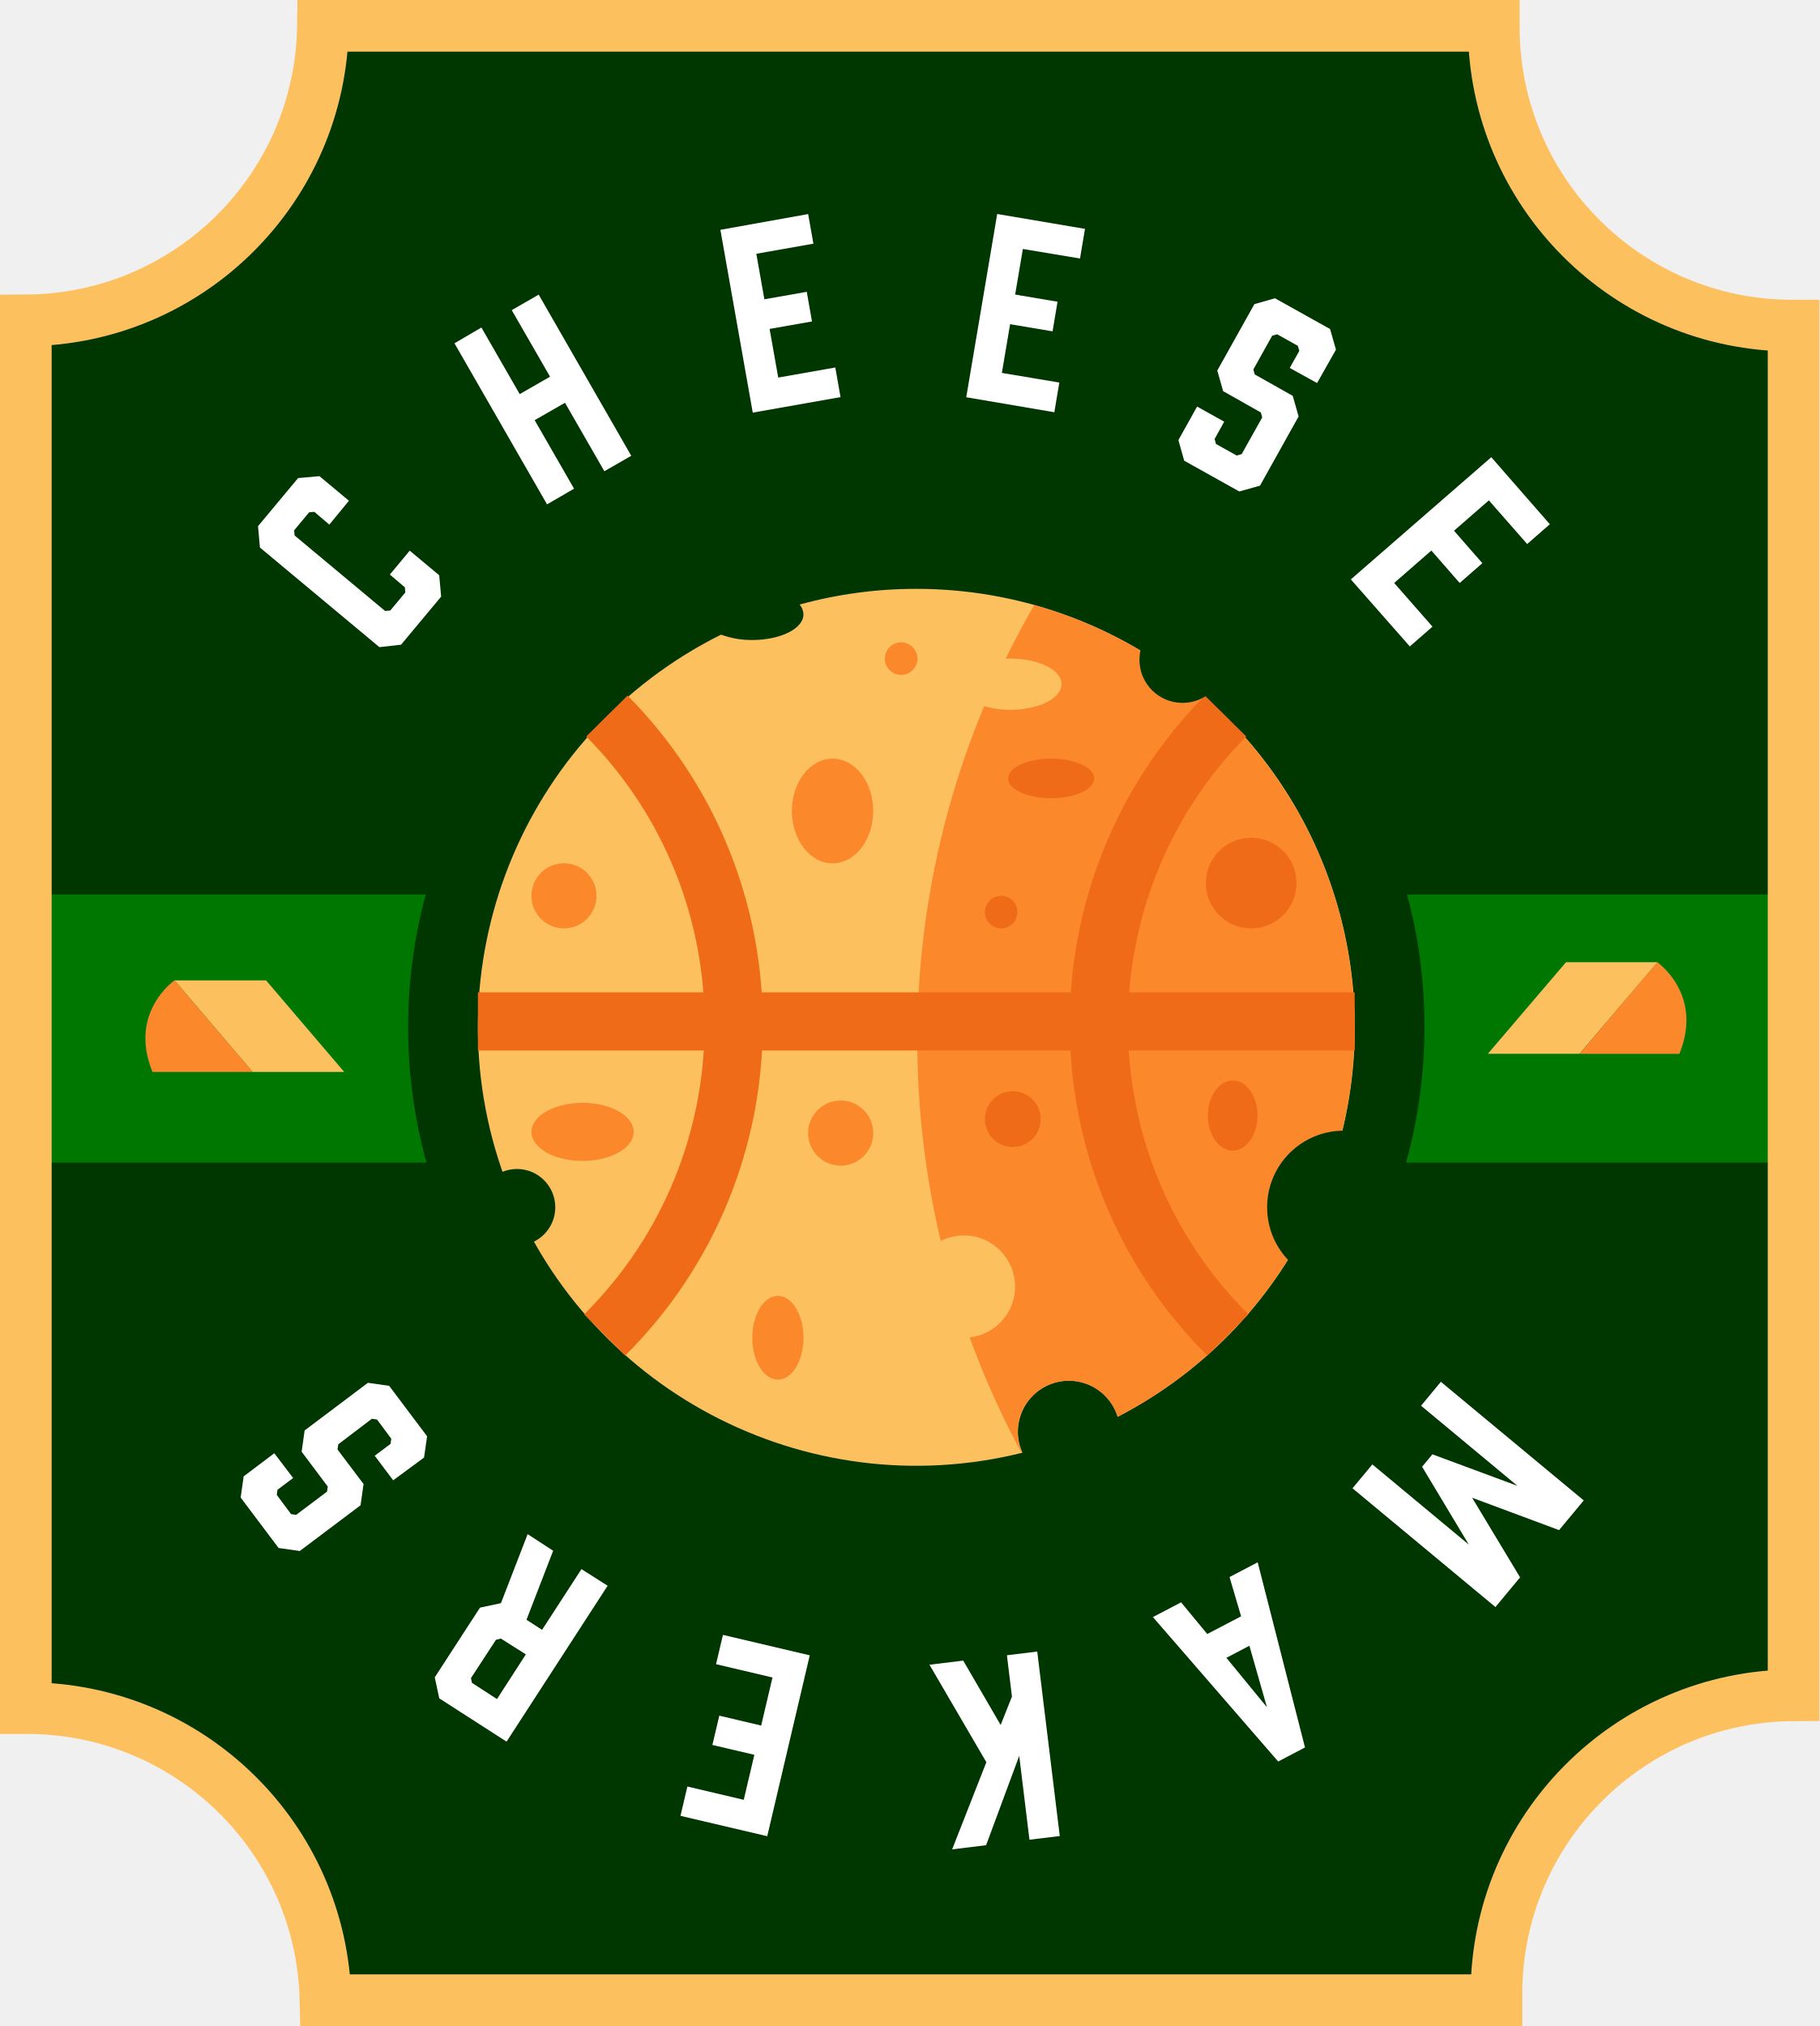
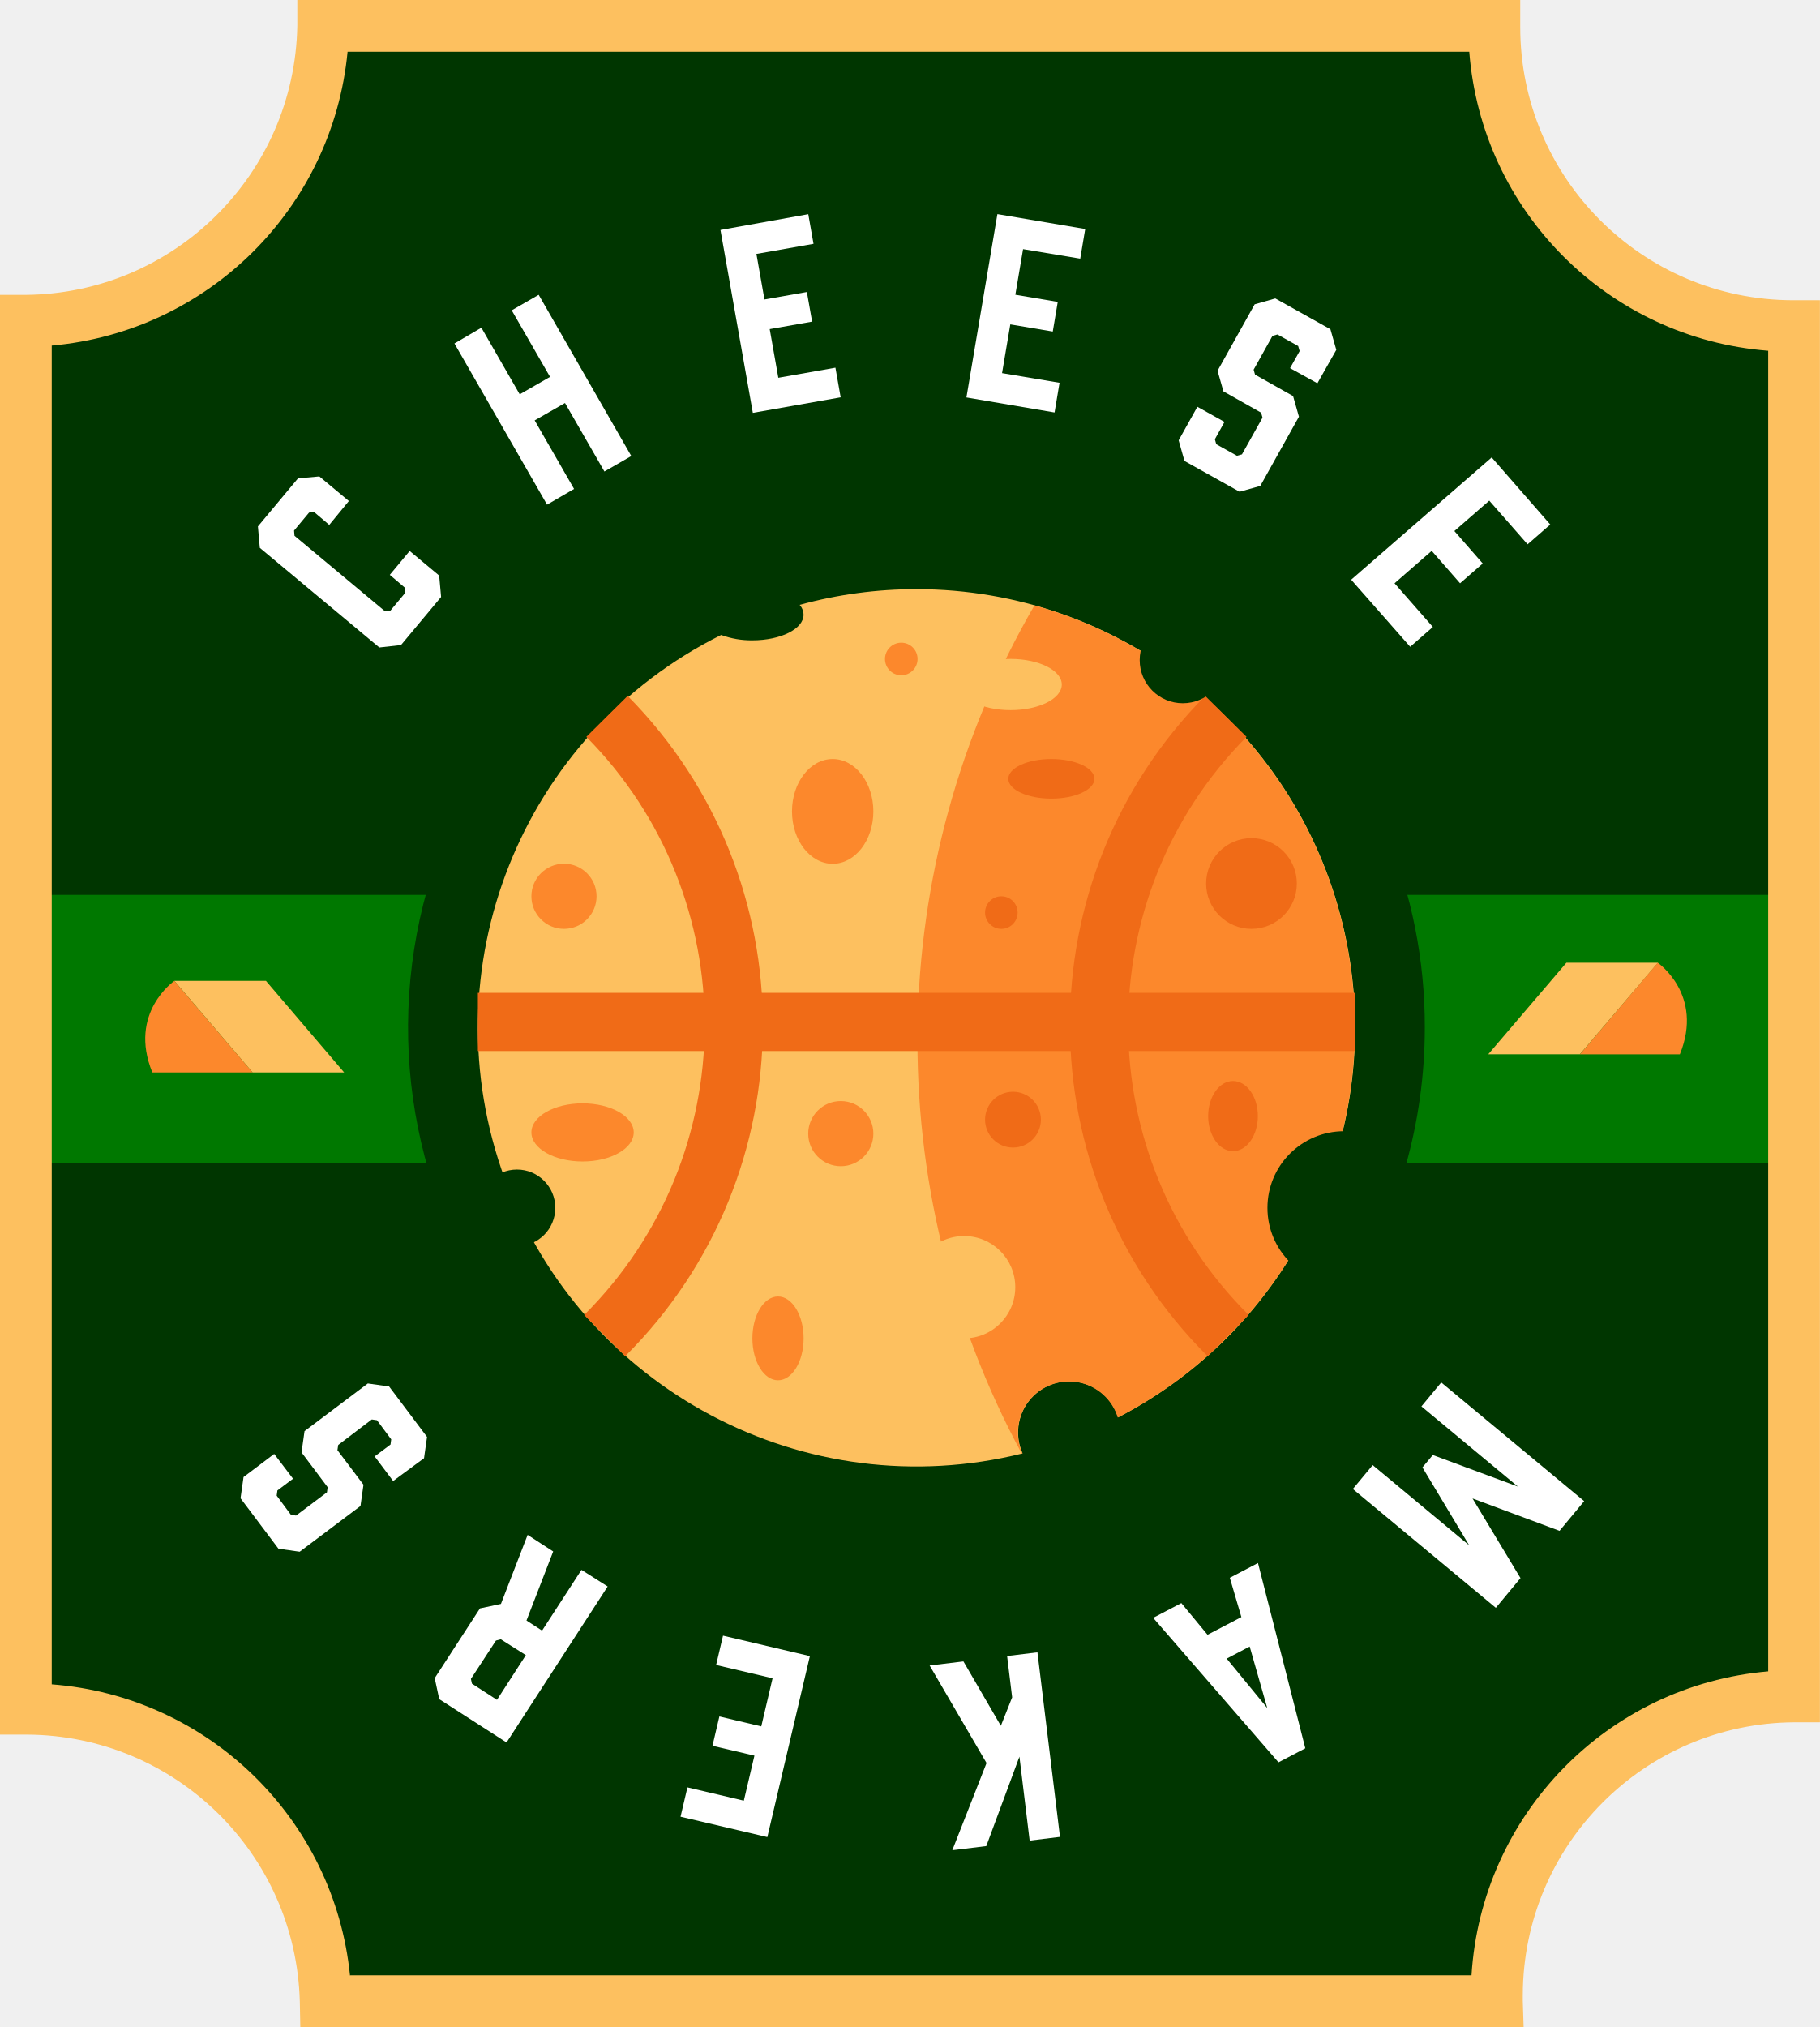
- <svg xmlns="http://www.w3.org/2000/svg" id="Layer_1" data-name="Layer 1" version="1.1" width="284.98" height="317.31">
+ <svg xmlns="http://www.w3.org/2000/svg" id="Layer_1" data-name="Layer 1" version="1.1" width="284.94" height="317.32">
  <defs id="defs4">
-     <style id="style2">.cls-3{fill:#fff}.cls-4{fill:#fdc05f}.cls-5{fill:#003600}.cls-6{fill:#fc882c}.cls-7{fill:#f06b17}.cls-10{fill:none;stroke-miterlimit:10;stroke:#f06b17;stroke-width:9.11px}</style>
+     <style id="style2">.cls-3{fill:#fff}.cls-4{fill:#fdc05f}.cls-5{fill:#003600}.cls-6{fill:#fc882c}.cls-7{fill:#f06b17}</style>
  </defs>
-   <path class="cls-5" d="M280.725 50.995a46.75 46.75 0 0 1-46.75-46.75v-.2H50.585a46.74 46.74 0 0 1-46.54 46.13v217.35h.2a46.76 46.76 0 0 1 46.74 45.74h183.41v-1a46.75 46.75 0 0 1 46.54-46.75V50.995z" id="path220" style="fill:#003600" />
-   <path id="rect222" style="fill:#007800" d="M3.975 140.085h280v42h-280z" />
-   <path class="cls-4" id="polygon224" style="fill:#fdc05f" transform="translate(-116.415 -753.005)" d="M361.7 903.71h14.34l-12.23 14.34h-14.35z" />
-   <path class="cls-6" d="M259.585 150.705s7.27 5 3.46 14.35h-15.65z" id="path226" style="fill:#fc882c" />
-   <path class="cls-4" id="polygon228" style="fill:#fdc05f" transform="translate(-116.415 -753.005)" d="M158.09 906.55h-14.34l12.24 14.34h14.34z" />
-   <path class="cls-6" d="M27.335 153.545s-7.27 5-3.45 14.34h15.7z" id="path230" style="fill:#fc882c" />
-   <path class="cls-5" d="M199.795 104.605a79.66 79.66 0 0 0-77.46-20.45l-16.36 4.5 1.18 1.42a79.6 79.6 0 0 0-19.92 127.09 79 79 0 0 0 56.28 23.31 80 80 0 0 0 19.26-2.35l5.22-1.29.25.9 3.58-1.86 3.91-1-.4-.85 4.78-2.47a79.61 79.61 0 0 0 43-70.7 79.05 79.05 0 0 0-23.32-56.25z" id="path232" style="fill:#003600" />
-   <path class="cls-4" d="M143.515 92.225a68.87 68.87 0 0 0-18.28 2.46 2.4 2.4 0 0 1 .61 1.55c0 2.21-3.58 4-8 4a13.64 13.64 0 0 1-4.9-.84 68.68 68.68 0 0 0 47.2 128.13 8 8 0 1 1 14.94-5.64 68.67 68.67 0 0 0-31.56-129.66z" id="path234" style="fill:#fdc05f" />
-   <circle class="cls-5" cx="80.975" cy="189.085" r="6" id="circle236" style="fill:#003600" />
-   <path class="cls-6" d="M162.005 94.745a136 136 0 0 0-2 132.8h.1a8 8 0 1 1 14.94-5.64 68.68 68.68 0 0 0-13.07-127.14z" id="path238" style="fill:#fc882c" />
-   <path class="cls-10" d="M94.705 209.085a68.64 68.64 0 0 0 .36-96.94" id="path240" style="fill:none;stroke:#f06b17;stroke-width:9.11px;stroke-miterlimit:10" />
-   <path class="cls-10" d="M192.325 209.085a68.66 68.66 0 0 1-.36-96.94" id="path242" style="fill:none;stroke:#f06b17;stroke-width:9.11px;stroke-miterlimit:10" />
-   <path class="cls-10" id="line244" style="fill:none;stroke:#f06b17;stroke-width:9.11px;stroke-miterlimit:10" d="M74.855 159.975h137.33" />
-   <ellipse class="cls-4" cx="158.265" cy="107.155" rx="8.01" ry="4.01" id="ellipse246" style="fill:#fdc05f" />
-   <ellipse class="cls-6" cx="130.405" cy="127.015" rx="6.37" ry="8.2" id="ellipse248" style="fill:#fc882c" />
-   <circle class="cls-4" cx="150.985" cy="201.505" r="8.01" id="circle250" style="fill:#fdc05f" />
-   <ellipse class="cls-7" cx="164.645" cy="121.915" rx="6.74" ry="3.1" id="ellipse252" style="fill:#f06b17" />
-   <circle class="cls-7" cx="158.635" cy="175.275" r="4.37" id="circle254" style="fill:#f06b17" />
-   <circle class="cls-7" cx="156.815" cy="142.855" r="2.55" id="circle256" style="fill:#f06b17" />
-   <circle class="cls-6" cx="141.145" cy="103.155" r="2.55" id="circle258" style="fill:#fc882c" />
-   <circle class="cls-6" cx="131.675" cy="177.465" r="5.1" id="circle260" style="fill:#fc882c" />
-   <ellipse class="cls-6" cx="121.845" cy="209.515" rx="4.01" ry="6.56" id="ellipse262" style="fill:#fc882c" />
-   <ellipse class="cls-7" cx="193.085" cy="174.715" rx="3.89" ry="5.49" id="ellipse264" style="fill:#f06b17" />
-   <circle class="cls-7" cx="195.975" cy="138.305" r="7.1" id="circle266" style="fill:#f06b17" />
-   <circle class="cls-6" cx="88.335" cy="140.305" r="5.1" id="circle268" style="fill:#fc882c" />
-   <ellipse class="cls-6" cx="91.245" cy="177.275" rx="8.01" ry="4.55" id="ellipse270" style="fill:#fc882c" />
-   <path class="cls-3" d="m222.745 229.715 1.62-1.94 13.32 4.94-15.1-12.55 3.1-3.75 22.38 18.58-3.86 4.65-13.62-5.07 7.51 12.47-3.86 4.65-22.39-18.6 3.11-3.74 15.11 12.56z" id="path272" style="fill:#fff" />
-   <path class="cls-3" d="m189.095 255.915 5.3-2.77-1.81-6.15 4.41-2.31 7.41 29-4.2 2.2-19.62-22.62 4.41-2.31zm3 3.73 6.35 7.74-2.75-9.63z" id="path274" style="fill:#fff" />
-   <path class="cls-3" d="m154.495 275.995-8.91-15.27 5.29-.64 5.86 10.08 1.77-4.45-.79-6.47 4.75-.58 3.53 28.89-4.75.58-1.6-13.14-5.19 14-5.32.65z" id="path276" style="fill:#fff" />
-   <path class="cls-3" d="m126.835 259.255-6.66 28.33-13.59-3.19 1.08-4.59 8.83 2.08 1.66-7.05-6.57-1.54 1.08-4.59 6.56 1.55 1.77-7.53-8.84-2.08 1.08-4.59z" id="path278" style="fill:#fff" />
-   <path class="cls-3" d="m95.175 248.355-15.83 24.42-10.54-6.78-.71-3.29 7.09-10.92 3.28-.7 4.18-10.81 4 2.6-4.18 10.81 2.44 1.58 6.17-9.51zm-16.73 8.27-.76.2-3.92 6 .16.74 3.92 2.54 4.52-7z" id="path280" style="fill:#fff" />
-   <path class="cls-3" d="m45.915 231.485-2.45 1.84-.11.81 2.23 3 .8.12 4.84-3.64.11-.8-4.09-5.45.47-3.33 9.91-7.46 3.33.47 5.94 7.9-.47 3.33-4.84 3.57-2.89-3.85 2.48-1.86.11-.81-2.23-3-.81-.12-5.26 4-.12.81 4.08 5.41-.47 3.33-9.52 7.16-3.32-.47-5.94-7.9.47-3.32 4.8-3.62z" id="path282" style="fill:#fff" />
-   <path class="cls-3" d="m59.425 101.355-18.71-15.6-.3-3.35 6.28-7.53 3.34-.3 4.62 3.85-3.07 3.74-2.35-2-.81.07-2.35 2.82.07.81 14.18 11.83.81-.08 2.35-2.82-.07-.81-2.35-2 3.11-3.74 4.62 3.85.3 3.35-6.28 7.53z" id="path284" style="fill:#fff" />
-   <path class="cls-3" d="m75.405 51.295 6 10.43 4.75-2.73-6-10.42 4.22-2.43 14.5 25.24-4.21 2.42-6.17-10.72-4.75 2.72 6.17 10.73-4.23 2.46-14.5-25.23z" id="path286" style="fill:#fff" />
-   <path class="cls-3" d="m117.905 64.625-5.07-28.63 13.75-2.47.82 4.64-8.94 1.58 1.26 7.13 6.64-1.17.82 4.64-6.64 1.17 1.35 7.62 8.94-1.58.82 4.64z" id="path288" style="fill:#fff" />
-   <path class="cls-3" d="m151.345 62.215 4.85-28.7 13.75 2.33-.78 4.64-8.95-1.49-1.21 7.14 6.64 1.12-.78 4.64-6.65-1.12-1.29 7.63 9 1.51-.78 4.65z" id="path290" style="fill:#fff" />
-   <path class="cls-3" d="m202.015 57.625 1.5-2.67-.23-.79-3.24-1.81-.78.22-2.95 5.29.22.78 5.95 3.35.92 3.23-6.05 10.84-3.24.91-8.63-4.82-.91-3.23 2.93-5.25 4.25 2.37-1.51 2.71.22.78 3.24 1.81.78-.22 3.22-5.75-.22-.78-5.9-3.33-.92-3.23 5.81-10.4 3.23-.92 8.63 4.82.92 3.23-2.96 5.23z" id="path292" style="fill:#fff" />
-   <path class="cls-3" d="m211.585 90.745 22-19.14 9.17 10.5-3.55 3.1-6-6.84-5.46 4.76 4.44 5.08-3.55 3.1-4.44-5.08-5.82 5.08 6 6.84-3.55 3.1z" id="path294" style="fill:#fff" />
-   <path d="M280.725 50.995a46.75 46.75 0 0 1-46.75-46.75v-.2H50.585a46.74 46.74 0 0 1-46.54 46.13v217.35h.2a46.76 46.76 0 0 1 46.74 45.74h183.41v-1a46.75 46.75 0 0 1 46.54-46.75V50.995z" id="path296" style="fill:none;stroke:#fdc05f;stroke-width:8.09px;stroke-miterlimit:10" />
-   <circle class="cls-5" cx="210.475" cy="189.085" r="12" id="circle298" style="fill:#003600" />
-   <circle class="cls-5" cx="185.225" cy="103.335" r="6.75" id="circle300" style="fill:#003600" />
+   <path class="cls-5" d="M280.69 51a46.75 46.75 0 0 1-46.75-46.75v-.2H50.55A46.74 46.74 0 0 1 4.01 50.18v217.35h.2a46.76 46.76 0 0 1 46.74 45.74h183.41v-1a46.75 46.75 0 0 1 46.54-46.75V51z" id="path220" style="fill:#003600" />
+   <path id="rect222" style="fill:#007800" d="M3.94 140.09h280v42h-280z" />
+   <path class="cls-4" id="polygon224" style="fill:#fdc05f" transform="translate(-116.45 -753)" d="M361.7 903.71h14.34l-12.23 14.34h-14.35z" />
+   <path class="cls-6" d="M259.55 150.71s7.27 5 3.46 14.35h-15.65z" id="path226" style="fill:#fc882c" />
+   <path class="cls-4" id="polygon228" style="fill:#fdc05f" transform="translate(-116.45 -753)" d="M158.09 906.55h-14.34l12.24 14.34h14.34z" />
+   <path class="cls-6" d="M27.3 153.55s-7.27 5-3.45 14.34h15.7z" id="path230" style="fill:#fc882c" />
+   <path class="cls-5" d="M199.76 104.61a79.66 79.66 0 0 0-77.46-20.45l-16.36 4.5 1.18 1.42A79.6 79.6 0 0 0 87.2 217.17a79 79 0 0 0 56.28 23.31 80 80 0 0 0 19.26-2.35l5.22-1.29.25.9 3.58-1.86 3.91-1-.4-.85 4.78-2.47a79.61 79.61 0 0 0 43-70.7 79.05 79.05 0 0 0-23.32-56.25z" id="path232" style="fill:#003600" />
+   <path class="cls-4" d="M143.48 92.23a68.87 68.87 0 0 0-18.28 2.46 2.4 2.4 0 0 1 .61 1.55c0 2.21-3.58 4-8 4a13.64 13.64 0 0 1-4.9-.84 68.68 68.68 0 0 0 47.2 128.13 8 8 0 1 1 14.94-5.64 68.67 68.67 0 0 0-31.56-129.66z" id="path234" style="fill:#fdc05f" />
+   <circle class="cls-5" cx="80.94" cy="189.09" r="6" id="circle236" style="fill:#003600" />
+   <path class="cls-6" d="M161.97 94.75a136 136 0 0 0-2 132.8h.1a8 8 0 1 1 14.94-5.64 68.68 68.68 0 0 0-13.07-127.14z" id="path238" style="fill:#fc882c" />
+   <path class="cls-7" d="m97.88 212.32-6.42-6.46a64.11 64.11 0 0 0 .34-90.51l6.47-6.41a73.21 73.21 0 0 1-.39 103.38z" id="path240" style="fill:#f06b17" />
+   <path class="cls-7" d="M189.08 212.32a73.21 73.21 0 0 1-.39-103.38l6.48 6.41a64.1 64.1 0 0 0 .33 90.51z" id="path242" style="fill:#f06b17" />
+   <path class="cls-7" id="rect244" style="fill:#f06b17" d="M74.82 155.43h137.33v9.11H74.82z" />
+   <ellipse class="cls-4" cx="158.23" cy="107.16" rx="8.01" ry="4.01" id="ellipse246" style="fill:#fdc05f" />
+   <ellipse class="cls-6" cx="130.37" cy="127.02" rx="6.37" ry="8.2" id="ellipse248" style="fill:#fc882c" />
+   <circle class="cls-4" cx="150.95" cy="201.51" r="8.01" id="circle250" style="fill:#fdc05f" />
+   <ellipse class="cls-7" cx="164.61" cy="121.92" rx="6.74" ry="3.1" id="ellipse252" style="fill:#f06b17" />
+   <circle class="cls-7" cx="158.6" cy="175.28" r="4.37" id="circle254" style="fill:#f06b17" />
+   <circle class="cls-7" cx="156.78" cy="142.86" r="2.55" id="circle256" style="fill:#f06b17" />
+   <circle class="cls-6" cx="141.11" cy="103.16" r="2.55" id="circle258" style="fill:#fc882c" />
+   <circle class="cls-6" cx="131.64" cy="177.47" r="5.1" id="circle260" style="fill:#fc882c" />
+   <ellipse class="cls-6" cx="121.81" cy="209.52" rx="4.01" ry="6.56" id="ellipse262" style="fill:#fc882c" />
+   <ellipse class="cls-7" cx="193.05" cy="174.72" rx="3.89" ry="5.49" id="ellipse264" style="fill:#f06b17" />
+   <circle class="cls-7" cx="195.94" cy="138.31" r="7.1" id="circle266" style="fill:#f06b17" />
+   <circle class="cls-6" cx="88.3" cy="140.31" r="5.1" id="circle268" style="fill:#fc882c" />
+   <ellipse class="cls-6" cx="91.21" cy="177.28" rx="8.01" ry="4.55" id="ellipse270" style="fill:#fc882c" />
+   <path class="cls-3" d="m222.71 229.72 1.62-1.94 13.32 4.94-15.1-12.55 3.1-3.75L248.03 235l-3.86 4.65-13.62-5.07 7.51 12.47-3.86 4.65-22.39-18.6 3.11-3.74 15.11 12.56z" id="path272" style="fill:#fff" />
+   <path class="cls-3" d="m189.06 255.92 5.3-2.77-1.81-6.15 4.41-2.31 7.41 29-4.2 2.2-19.62-22.62 4.41-2.31zm3 3.73 6.35 7.74-2.75-9.63z" id="path274" style="fill:#fff" />
+   <path class="cls-3" d="m154.46 276-8.91-15.27 5.29-.64 5.86 10.08 1.77-4.45-.79-6.47 4.75-.58 3.53 28.89-4.75.58-1.6-13.14-5.19 14-5.32.65z" id="path276" style="fill:#fff" />
+   <path class="cls-3" d="m126.8 259.26-6.66 28.33-13.59-3.19 1.08-4.59 8.83 2.08 1.66-7.05-6.57-1.54 1.08-4.59 6.56 1.55 1.77-7.53-8.84-2.08 1.08-4.59z" id="path278" style="fill:#fff" />
+   <path class="cls-3" d="m95.14 248.36-15.83 24.42L68.77 266l-.71-3.29 7.09-10.92 3.28-.7 4.18-10.81 4 2.6-4.18 10.81 2.44 1.58 6.17-9.51zm-16.73 8.27-.76.2-3.92 6 .16.74 3.92 2.54 4.52-7z" id="path280" style="fill:#fff" />
+   <path class="cls-3" d="m45.88 231.49-2.45 1.84-.11.81 2.23 3 .8.12 4.84-3.64.11-.8-4.09-5.45.47-3.33 9.91-7.46 3.33.47 5.94 7.9-.47 3.33-4.84 3.57-2.89-3.85 2.48-1.86.11-.81-2.23-3-.81-.12-5.26 4-.12.81 4.08 5.41-.47 3.33-9.52 7.16-3.32-.47-5.94-7.9.47-3.32 4.8-3.62z" id="path282" style="fill:#fff" />
+   <path class="cls-3" d="m59.39 101.36-18.71-15.6-.3-3.35 6.28-7.53 3.34-.3 4.62 3.85-3.07 3.74-2.35-2-.81.07-2.35 2.82.07.81L60.29 95.7l.81-.08 2.35-2.82-.07-.81-2.35-2 3.11-3.74 4.62 3.85.3 3.35-6.28 7.53z" id="path284" style="fill:#fff" />
+   <path class="cls-3" d="m75.37 51.3 6 10.43L86.12 59l-6-10.42 4.22-2.43 14.5 25.24-4.21 2.42-6.17-10.72-4.75 2.72 6.17 10.73L85.65 79l-14.5-25.23z" id="path286" style="fill:#fff" />
+   <path class="cls-3" d="M117.87 64.63 112.8 36l13.75-2.47.82 4.64-8.94 1.58 1.26 7.13 6.64-1.17.82 4.64-6.64 1.17 1.35 7.62 8.94-1.58.82 4.64z" id="path288" style="fill:#fff" />
+   <path class="cls-3" d="m151.31 62.22 4.85-28.7 13.75 2.33-.78 4.64-8.95-1.49-1.21 7.14 6.64 1.12-.78 4.64-6.65-1.12-1.29 7.63 9 1.51-.78 4.65z" id="path290" style="fill:#fff" />
+   <path class="cls-3" d="m201.98 57.63 1.5-2.67-.23-.79-3.24-1.81-.78.22-2.95 5.29.22.78 5.95 3.35.92 3.23-6.05 10.84-3.24.91-8.63-4.82-.91-3.23 2.93-5.25 4.25 2.37-1.51 2.71.22.78 3.24 1.81.78-.22 3.22-5.75-.22-.78-5.9-3.33-.92-3.23 5.81-10.4 3.23-.92 8.63 4.82.92 3.23-2.96 5.23z" id="path292" style="fill:#fff" />
+   <path class="cls-3" d="m211.55 90.75 22-19.14 9.17 10.5-3.55 3.1-6-6.84-5.46 4.76 4.44 5.08-3.55 3.1-4.44-5.08-5.82 5.08 6 6.84-3.55 3.1z" id="path294" style="fill:#fff" />
+   <path class="cls-4" d="M238.55 317.32H47.02l-.08-4a42.93 42.93 0 0 0-42.69-41.77H0V46.16h4A42.9 42.9 0 0 0 46.55 4V0h191.47v4.2A42.76 42.76 0 0 0 280.68 47h4.26v222.62h-4a42.79 42.79 0 0 0-42.52 42.7v.92zm-183.7-8.09h175.54a50.92 50.92 0 0 1 46.45-47.58V54.91a50.89 50.89 0 0 1-46.8-46.81H54.42a51.08 51.08 0 0 1-46.32 46v209.58a50.82 50.82 0 0 1 46.7 45.59z" id="path296" style="fill:#fdc05f" />
+   <circle class="cls-5" cx="210.44" cy="189.09" r="12" id="circle298" style="fill:#003600" />
+   <circle class="cls-5" cx="185.19" cy="103.34" r="6.75" id="circle300" style="fill:#003600" />
</svg>
